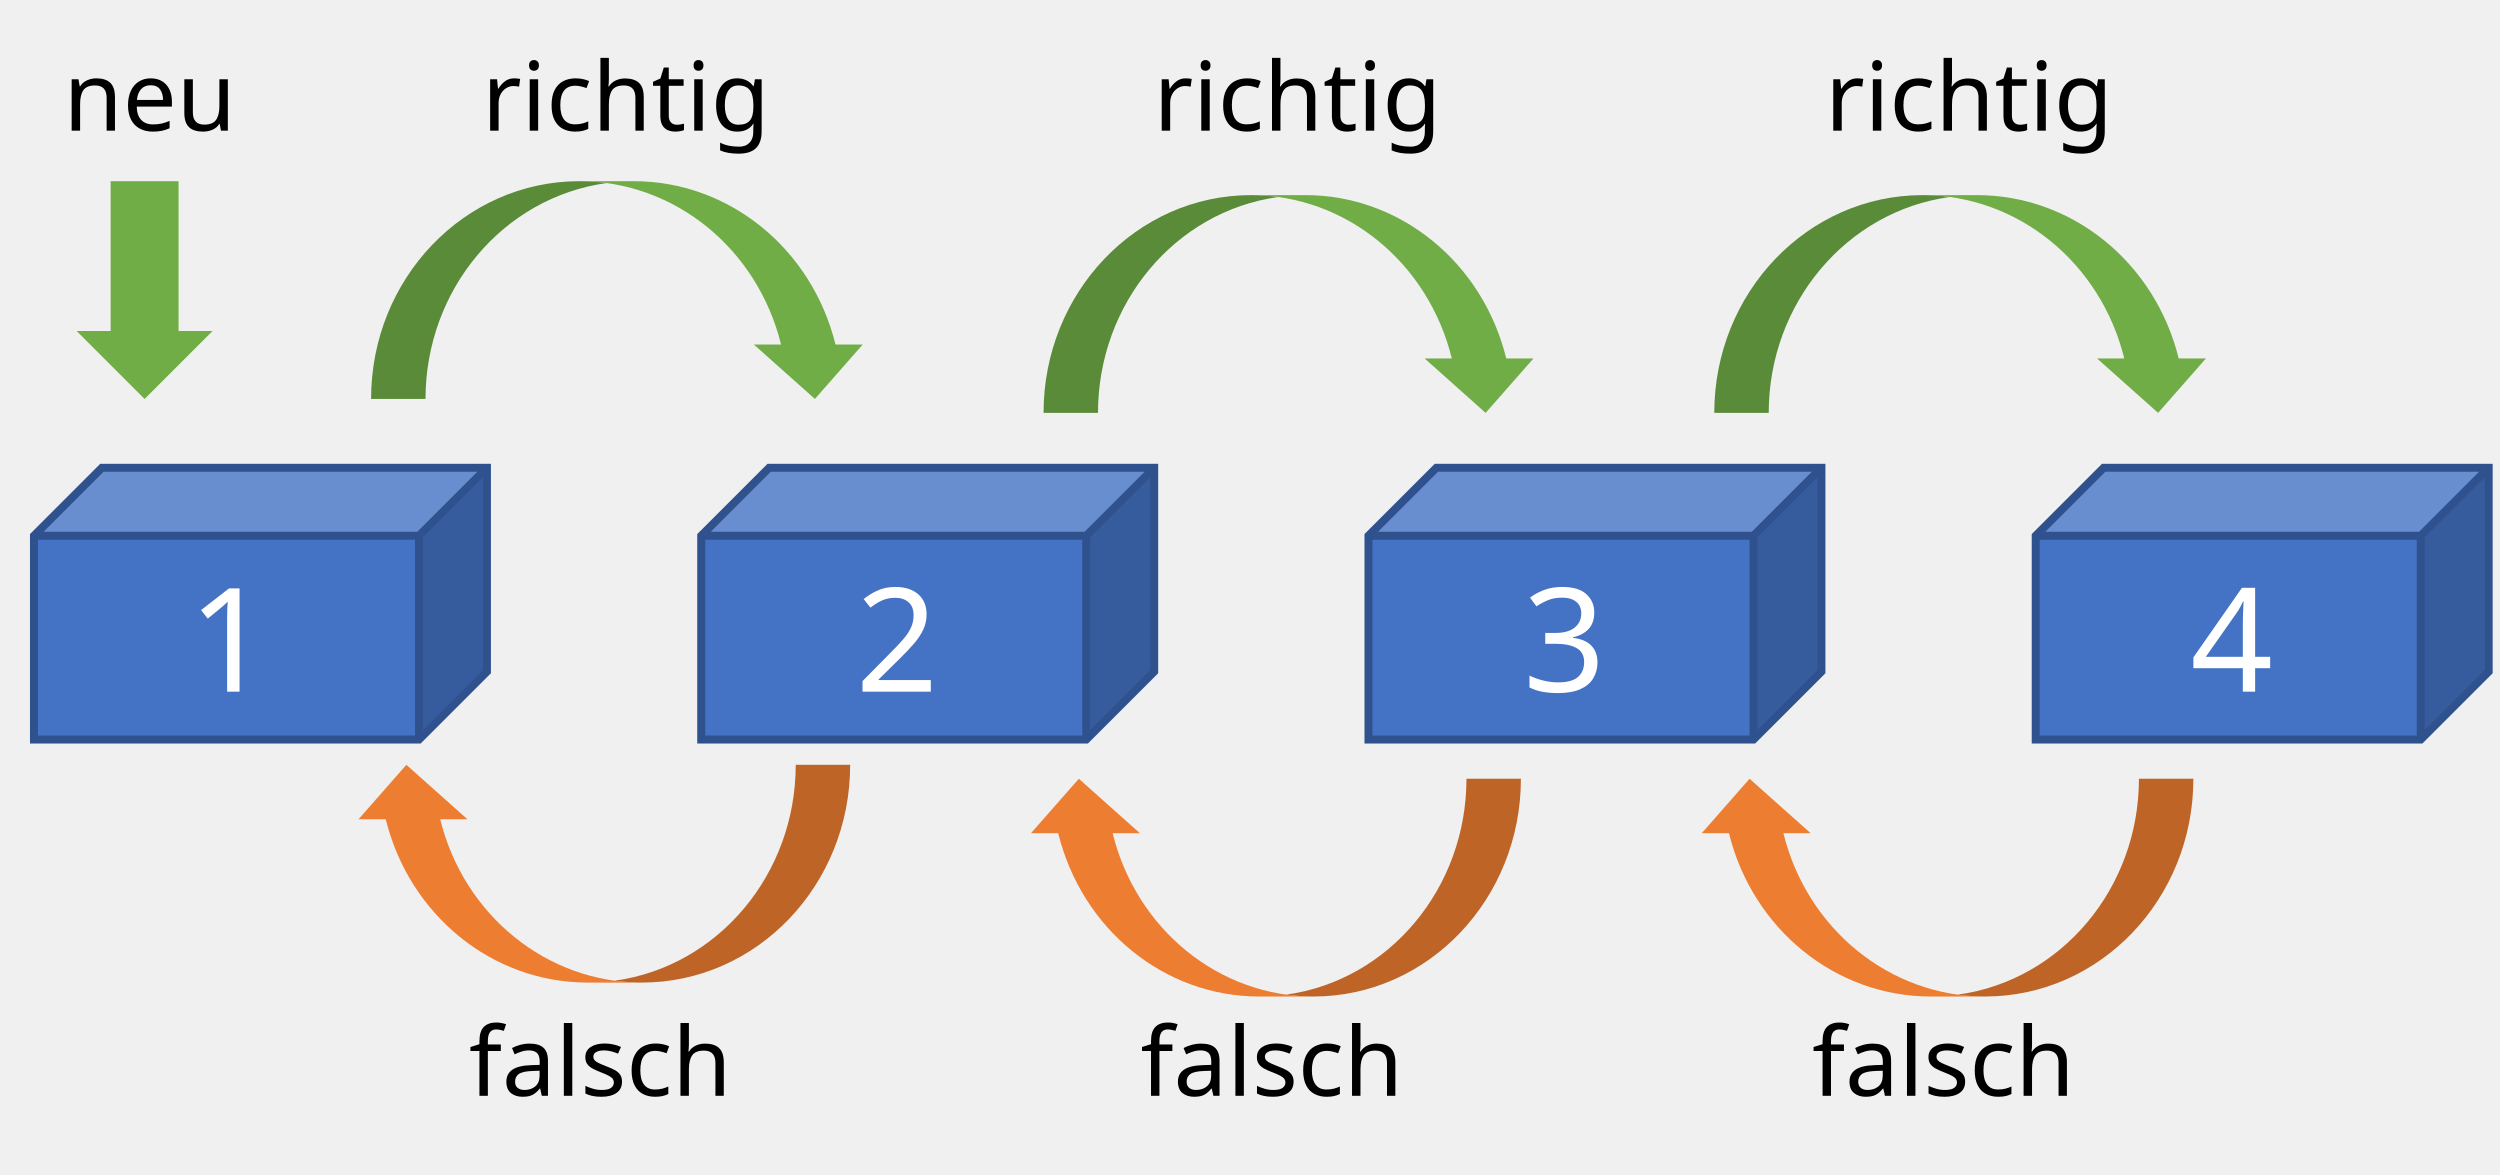
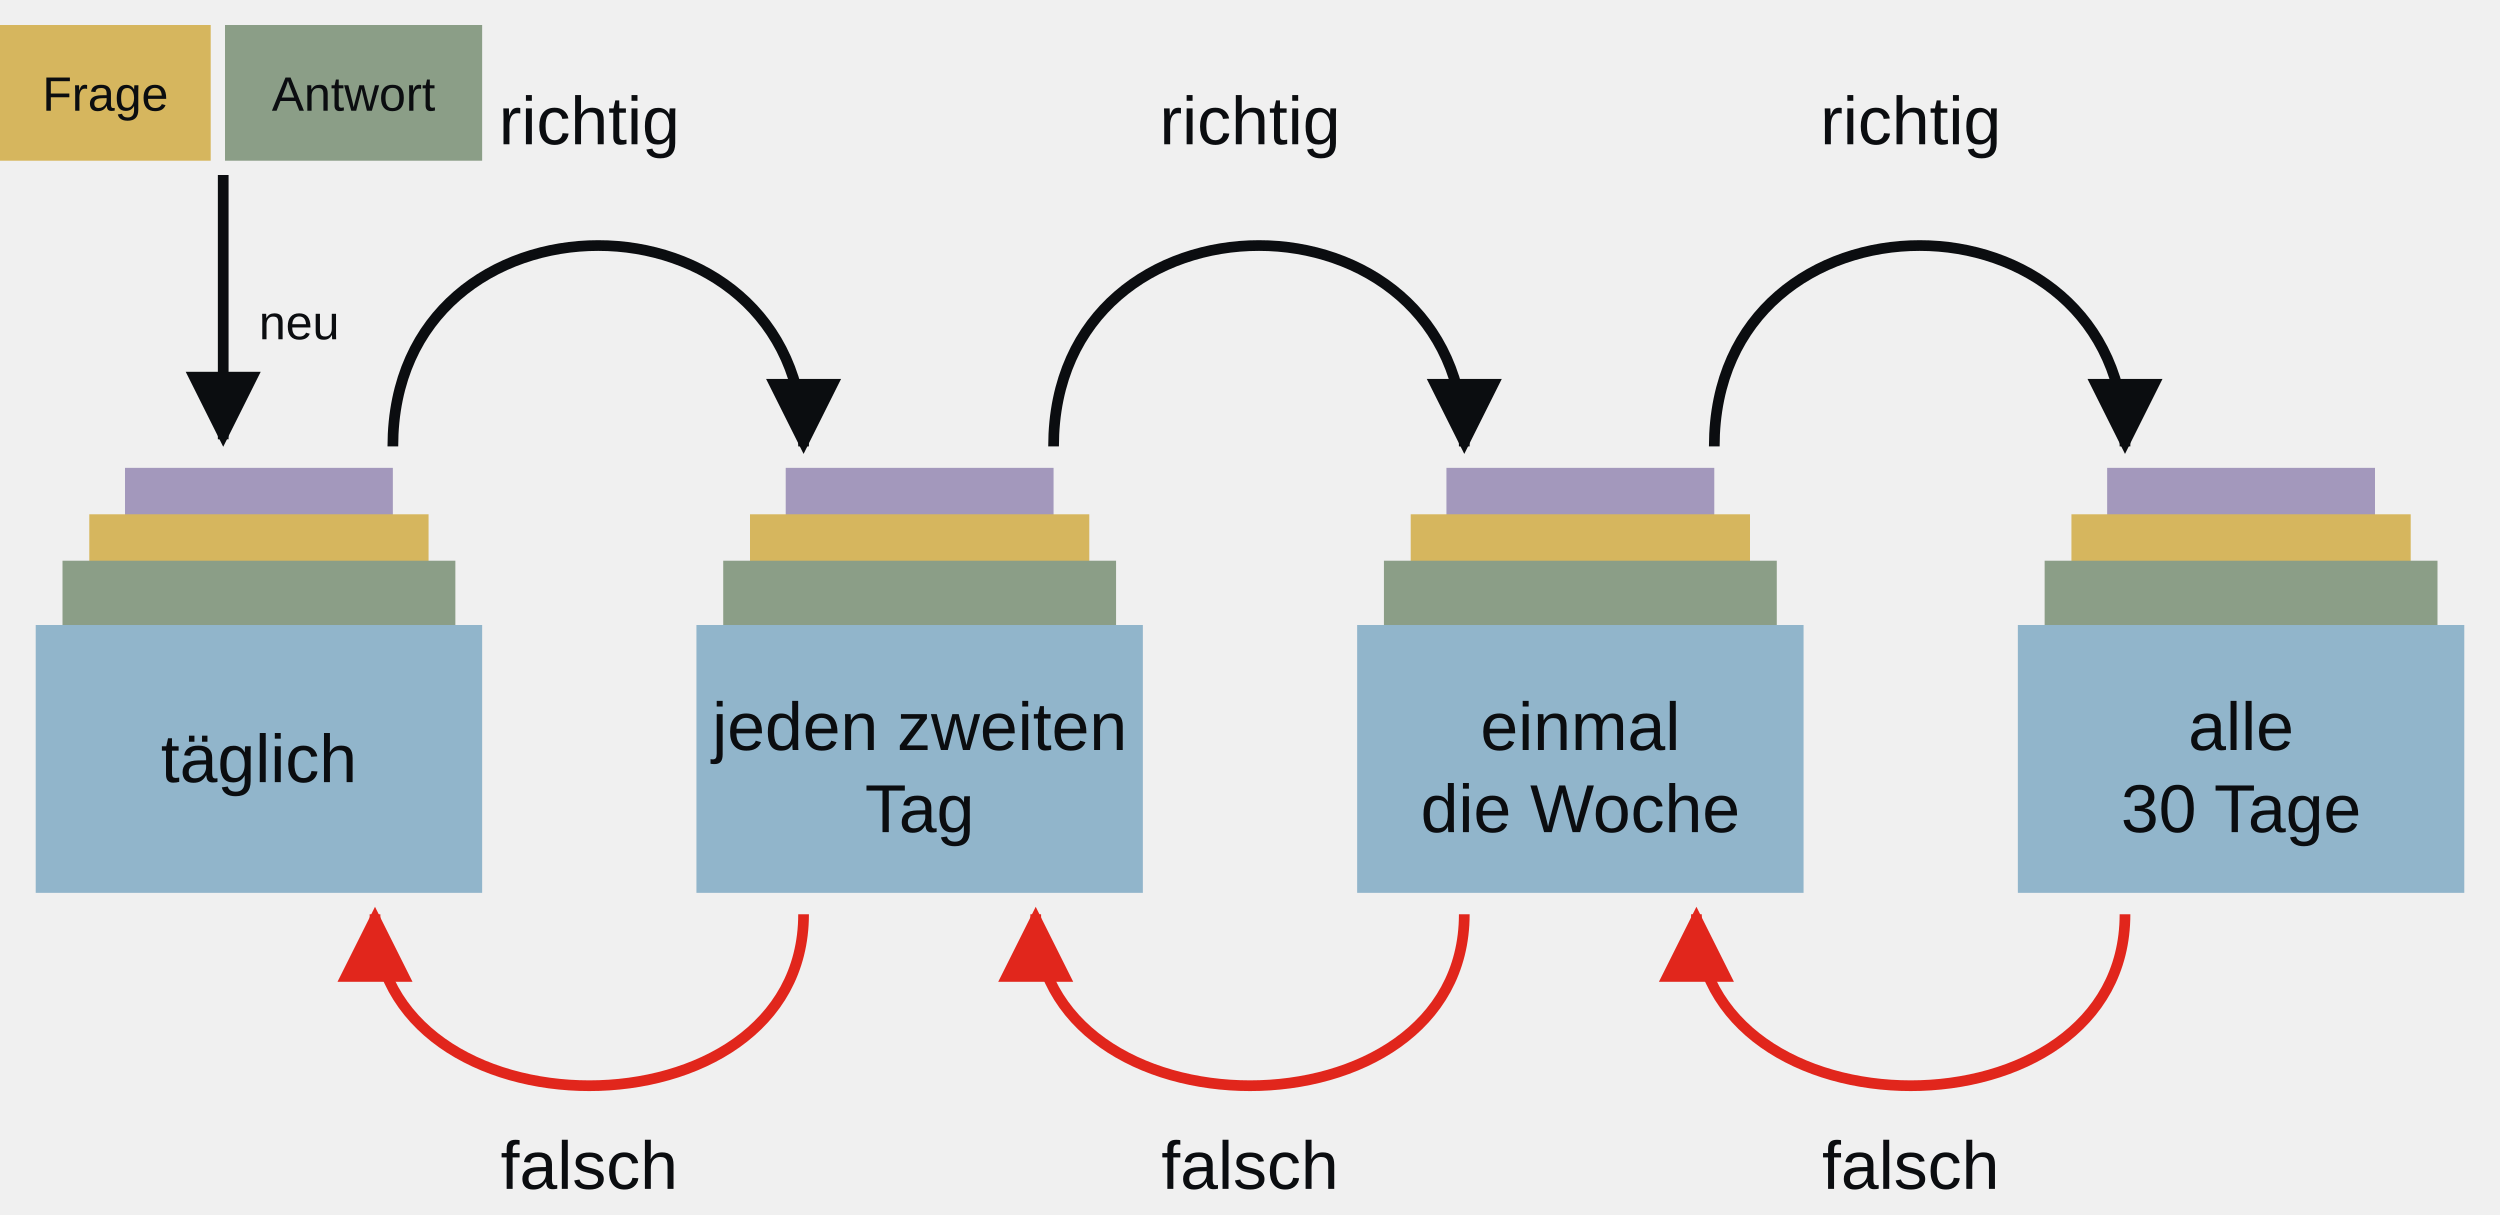
- <svg xmlns="http://www.w3.org/2000/svg" width="1435" height="674" xml:space="preserve" overflow="hidden">
-   <g transform="translate(-1475 -357)">
-     <g>
-       <rect x="1494.5" y="664.5" width="221" height="117" fill="#4472C4" fill-opacity="1" />
-       <path d="M1715.5 664.5 1754.5 625.5 1754.5 742.5 1715.5 781.5Z" fill="#375C9E" fill-rule="evenodd" fill-opacity="1" />
-       <path d="M1494.5 664.5 1533.5 625.5 1754.5 625.5 1715.5 664.5Z" fill="#698ED0" fill-rule="evenodd" fill-opacity="1" />
-       <path d="M1494.5 664.5 1533.5 625.5 1754.5 625.5 1754.5 742.5 1715.5 781.5 1494.5 781.5ZM1494.5 664.5 1715.5 664.5 1754.5 625.5M1715.5 664.5 1715.5 781.5" stroke="#2F528F" stroke-width="4.583" stroke-linecap="butt" stroke-linejoin="miter" stroke-miterlimit="8" stroke-opacity="1" fill="none" fill-rule="evenodd" />
-       <text fill="#FFFFFF" fill-opacity="1" font-family="DIN Pro Regular,DIN Pro Regular_MSFontService,sans-serif" font-style="normal" font-variant="normal" font-weight="400" font-stretch="normal" font-size="83" text-anchor="start" direction="ltr" writing-mode="lr-tb" unicode-bidi="normal" text-decoration="none" transform="matrix(1 0 0 1 1583.04 754)">1</text>
-       <rect x="1877.5" y="664.5" width="221" height="117" fill="#4472C4" fill-opacity="1" />
-       <path d="M2098.5 664.5 2137.5 625.5 2137.5 742.5 2098.5 781.5Z" fill="#375C9E" fill-rule="evenodd" fill-opacity="1" />
-       <path d="M1877.5 664.5 1916.5 625.5 2137.5 625.5 2098.5 664.5Z" fill="#698ED0" fill-rule="evenodd" fill-opacity="1" />
-       <path d="M1877.5 664.5 1916.5 625.5 2137.5 625.5 2137.5 742.5 2098.5 781.5 1877.5 781.5ZM1877.5 664.5 2098.5 664.5 2137.5 625.5M2098.5 664.5 2098.5 781.5" stroke="#2F528F" stroke-width="4.583" stroke-linecap="butt" stroke-linejoin="miter" stroke-miterlimit="8" stroke-opacity="1" fill="none" fill-rule="evenodd" />
-       <text fill="#FFFFFF" fill-opacity="1" font-family="DIN Pro Regular,DIN Pro Regular_MSFontService,sans-serif" font-style="normal" font-variant="normal" font-weight="400" font-stretch="normal" font-size="83" text-anchor="start" direction="ltr" writing-mode="lr-tb" unicode-bidi="normal" text-decoration="none" transform="matrix(1 0 0 1 1966.11 754)">2</text>
-       <rect x="2260.5" y="664.5" width="221" height="117" fill="#4472C4" fill-opacity="1" />
-       <path d="M2481.5 664.5 2520.5 625.5 2520.5 742.5 2481.5 781.5Z" fill="#375C9E" fill-rule="evenodd" fill-opacity="1" />
-       <path d="M2260.5 664.5 2299.5 625.5 2520.5 625.5 2481.5 664.5Z" fill="#698ED0" fill-rule="evenodd" fill-opacity="1" />
-       <path d="M2260.5 664.5 2299.5 625.5 2520.5 625.5 2520.5 742.5 2481.5 781.5 2260.5 781.5ZM2260.5 664.5 2481.5 664.5 2520.5 625.5M2481.5 664.5 2481.5 781.5" stroke="#2F528F" stroke-width="4.583" stroke-linecap="butt" stroke-linejoin="miter" stroke-miterlimit="8" stroke-opacity="1" fill="none" fill-rule="evenodd" />
-       <text fill="#FFFFFF" fill-opacity="1" font-family="DIN Pro Regular,DIN Pro Regular_MSFontService,sans-serif" font-style="normal" font-variant="normal" font-weight="400" font-stretch="normal" font-size="83" text-anchor="start" direction="ltr" writing-mode="lr-tb" unicode-bidi="normal" text-decoration="none" transform="matrix(1 0 0 1 2349.19 754)">3</text>
-       <rect x="2643.5" y="664.5" width="221" height="117" fill="#4472C4" fill-opacity="1" />
-       <path d="M2864.5 664.5 2903.5 625.5 2903.5 742.5 2864.5 781.5Z" fill="#375C9E" fill-rule="evenodd" fill-opacity="1" />
-       <path d="M2643.5 664.5 2682.5 625.5 2903.5 625.5 2864.5 664.5Z" fill="#698ED0" fill-rule="evenodd" fill-opacity="1" />
-       <path d="M2643.5 664.5 2682.5 625.5 2903.5 625.5 2903.5 742.5 2864.5 781.5 2643.5 781.5ZM2643.5 664.5 2864.5 664.5 2903.5 625.5M2864.5 664.5 2864.5 781.5" stroke="#2F528F" stroke-width="4.583" stroke-linecap="butt" stroke-linejoin="miter" stroke-miterlimit="8" stroke-opacity="1" fill="none" fill-rule="evenodd" />
-       <text fill="#FFFFFF" fill-opacity="1" font-family="DIN Pro Regular,DIN Pro Regular_MSFontService,sans-serif" font-style="normal" font-variant="normal" font-weight="400" font-stretch="normal" font-size="83" text-anchor="start" direction="ltr" writing-mode="lr-tb" unicode-bidi="normal" text-decoration="none" transform="matrix(1 0 0 1 2732.26 754)">4</text>
-       <path d="M2327.75 594 2292.72 562.75 2308.34 562.75C2294.77 507.56 2247.35 469 2193.06 469L2224.31 469C2278.6 469 2326.02 507.56 2339.59 562.75L2355.22 562.75Z" fill="#70AD47" fill-rule="evenodd" fill-opacity="1" />
-       <path d="M2208.69 470.081C2149.49 478.308 2105.25 531.305 2105.25 594L2074 594C2074 524.964 2127.31 469 2193.06 469 2198.29 469 2203.51 469.361 2208.69 470.081Z" fill="#5A8B39" fill-rule="evenodd" fill-opacity="1" />
-       <path d="M2713.75 594 2678.7 562.75 2694.33 562.75C2680.7 507.56 2633.08 469 2578.56 469L2609.81 469C2664.33 469 2711.95 507.56 2725.58 562.75L2741.2 562.75Z" fill="#70AD47" fill-rule="evenodd" fill-opacity="1" />
-       <path d="M2594.19 470.072C2534.71 478.268 2490.25 531.279 2490.25 594L2459 594C2459 524.964 2512.53 469 2578.56 469 2583.79 469 2589.01 469.358 2594.19 470.072Z" fill="#5A8B39" fill-rule="evenodd" fill-opacity="1" />
-       <path d="M1942.75 586 1907.7 554.75 1923.33 554.75C1909.7 499.56 1862.08 461 1807.56 461L1838.81 461C1893.33 461 1940.95 499.56 1954.58 554.75L1970.2 554.75Z" fill="#70AD47" fill-rule="evenodd" fill-opacity="1" />
-       <path d="M1823.19 462.072C1763.71 470.269 1719.25 523.279 1719.25 586L1688 586C1688 516.964 1741.53 461 1807.56 461 1812.79 461 1818.01 461.358 1823.19 462.072Z" fill="#5A8B39" fill-rule="evenodd" fill-opacity="1" />
-       <path d="M2094.25 804 2129.28 835.25 2113.66 835.25C2127.23 890.44 2174.65 929 2228.94 929L2197.69 929C2143.4 929 2095.98 890.44 2082.41 835.25L2066.78 835.25Z" fill="#ED7D31" fill-rule="evenodd" fill-opacity="1" />
-       <path d="M2213.31 927.919C2272.51 919.692 2316.75 866.695 2316.75 804L2348 804C2348 873.036 2294.69 929 2228.94 929 2223.71 929 2218.49 928.639 2213.31 927.919Z" fill="#BF6427" fill-rule="evenodd" fill-opacity="1" />
-       <path d="M2479.25 804 2514.3 835.25 2498.67 835.25C2512.3 890.44 2559.92 929 2614.44 929L2583.19 929C2528.67 929 2481.05 890.44 2467.42 835.25L2451.8 835.25Z" fill="#ED7D31" fill-rule="evenodd" fill-opacity="1" />
-       <path d="M2598.81 927.928C2658.29 919.732 2702.75 866.722 2702.75 804L2734 804C2734 873.036 2680.47 929 2614.44 929 2609.21 929 2603.99 928.642 2598.81 927.928Z" fill="#BF6427" fill-rule="evenodd" fill-opacity="1" />
-       <path d="M1708.25 796 1743.3 827.25 1727.67 827.25C1741.3 882.44 1788.92 921 1843.44 921L1812.19 921C1757.67 921 1710.05 882.44 1696.42 827.25L1680.8 827.25Z" fill="#ED7D31" fill-rule="evenodd" fill-opacity="1" />
-       <path d="M1827.81 919.928C1887.29 911.731 1931.75 858.721 1931.75 796L1963 796C1963 865.036 1909.47 921 1843.44 921 1838.21 921 1832.99 920.642 1827.81 919.928Z" fill="#BF6427" fill-rule="evenodd" fill-opacity="1" />
-       <text fill="#000000" fill-opacity="1" font-family="DIN Pro Regular,DIN Pro Regular_MSFontService,sans-serif" font-style="normal" font-variant="normal" font-weight="400" font-stretch="normal" font-size="55" text-anchor="start" direction="ltr" writing-mode="lr-tb" unicode-bidi="normal" text-decoration="none" transform="matrix(1 0 0 1 1751.67 432)">richtig</text>
-       <text fill="#000000" fill-opacity="1" font-family="DIN Pro Regular,DIN Pro Regular_MSFontService,sans-serif" font-style="normal" font-variant="normal" font-weight="400" font-stretch="normal" font-size="55" text-anchor="start" direction="ltr" writing-mode="lr-tb" unicode-bidi="normal" text-decoration="none" transform="matrix(1 0 0 1 2522.63 432)">richtig</text>
-       <text fill="#000000" fill-opacity="1" font-family="DIN Pro Regular,DIN Pro Regular_MSFontService,sans-serif" font-style="normal" font-variant="normal" font-weight="400" font-stretch="normal" font-size="55" text-anchor="start" direction="ltr" writing-mode="lr-tb" unicode-bidi="normal" text-decoration="none" transform="matrix(1 0 0 1 2137.15 432)">richtig</text>
-       <text fill="#000000" fill-opacity="1" font-family="DIN Pro Regular,DIN Pro Regular_MSFontService,sans-serif" font-style="normal" font-variant="normal" font-weight="400" font-stretch="normal" font-size="55" text-anchor="start" direction="ltr" writing-mode="lr-tb" unicode-bidi="normal" text-decoration="none" transform="matrix(1 0 0 1 1744.2 986)">falsch</text>
-       <text fill="#000000" fill-opacity="1" font-family="DIN Pro Regular,DIN Pro Regular_MSFontService,sans-serif" font-style="normal" font-variant="normal" font-weight="400" font-stretch="normal" font-size="55" text-anchor="start" direction="ltr" writing-mode="lr-tb" unicode-bidi="normal" text-decoration="none" transform="matrix(1 0 0 1 2515.16 986)">falsch</text>
-       <text fill="#000000" fill-opacity="1" font-family="DIN Pro Regular,DIN Pro Regular_MSFontService,sans-serif" font-style="normal" font-variant="normal" font-weight="400" font-stretch="normal" font-size="55" text-anchor="start" direction="ltr" writing-mode="lr-tb" unicode-bidi="normal" text-decoration="none" transform="matrix(1 0 0 1 2129.68 986)">falsch</text>
-       <path d="M1519 547 1538.5 547 1538.5 461 1577.5 461 1577.5 547 1597 547 1558 586Z" fill="#70AD47" fill-rule="evenodd" fill-opacity="1" />
-       <text fill="#000000" fill-opacity="1" font-family="DIN Pro Regular,DIN Pro Regular_MSFontService,sans-serif" font-style="normal" font-variant="normal" font-weight="400" font-stretch="normal" font-size="55" text-anchor="start" direction="ltr" writing-mode="lr-tb" unicode-bidi="normal" text-decoration="none" transform="matrix(1 0 0 1 1511.46 432)">neu</text>
-     </g>
-   </g>
+ <svg xmlns="http://www.w3.org/2000/svg" viewBox="0 0 1400 680" role="img" aria-label="Lernkarten werden täglich, jeden zweiten Tag, einmal die Woche und alle 30 Tage abgefragt: richtig weiter zum längeren Abstand, falsch zurück zum kürzeren">
+   <defs>
+     <style>text{font-family:'DIN Pro','DINPro',Arial,sans-serif;font-variant-ligatures:none}.t{font-size:38px;font-weight:400;text-anchor:middle}.s{font-size:27px;text-anchor:middle}.l{font-size:38px;text-anchor:middle;dominant-baseline:middle}</style>
+     <marker id="a" viewBox="0 0 10 10" refX="9" refY="5" markerWidth="7" markerHeight="7" orient="auto">
+       <path d="M0,0 L10,5 L0,10 z" fill="#0B0D10" />
+     </marker>
+     <marker id="r" viewBox="0 0 10 10" refX="9" refY="5" markerWidth="7" markerHeight="7" orient="auto">
+       <path d="M0,0 L10,5 L0,10 z" fill="#E1261C" />
+     </marker>
+   </defs>
+   <rect x="70" y="262" width="150" height="110" fill="#A398BC" />
+   <rect x="50" y="288" width="190" height="110" fill="#D6B65E" />
+   <rect x="35" y="314" width="220" height="110" fill="#8B9E87" />
+   <rect x="20" y="350" width="250" height="150" fill="#91B5CB" />
+   <text class="t" x="145" y="438" fill="#0B0D10" style="font-variant-ligatures:none">täglich</text>
+   <rect x="440" y="262" width="150" height="110" fill="#A398BC" />
+   <rect x="420" y="288" width="190" height="110" fill="#D6B65E" />
+   <rect x="405" y="314" width="220" height="110" fill="#8B9E87" />
+   <rect x="390" y="350" width="250" height="150" fill="#91B5CB" />
+   <text class="t" x="515" y="420" fill="#0B0D10" style="font-variant-ligatures:none">jeden zweiten</text>
+   <text class="t" x="515" y="466" fill="#0B0D10" style="font-variant-ligatures:none">Tag</text>
+   <rect x="810" y="262" width="150" height="110" fill="#A398BC" />
+   <rect x="790" y="288" width="190" height="110" fill="#D6B65E" />
+   <rect x="775" y="314" width="220" height="110" fill="#8B9E87" />
+   <rect x="760" y="350" width="250" height="150" fill="#91B5CB" />
+   <text class="t" x="885" y="420" fill="#0B0D10" style="font-variant-ligatures:none">einmal</text>
+   <text class="t" x="885" y="466" fill="#0B0D10" style="font-variant-ligatures:none">die Woche</text>
+   <rect x="1180" y="262" width="150" height="110" fill="#A398BC" />
+   <rect x="1160" y="288" width="190" height="110" fill="#D6B65E" />
+   <rect x="1145" y="314" width="220" height="110" fill="#8B9E87" />
+   <rect x="1130" y="350" width="250" height="150" fill="#91B5CB" />
+   <text class="t" x="1255" y="420" fill="#0B0D10" style="font-variant-ligatures:none">alle</text>
+   <text class="t" x="1255" y="466" fill="#0B0D10" style="font-variant-ligatures:none">30 Tage</text>
+   <rect x="0" y="14" width="118" height="76" fill="#D6B65E" />
+   <text class="s" x="59" y="62" fill="#0B0D10" style="font-variant-ligatures:none">Frage</text>
+   <rect x="126" y="14" width="144" height="76" fill="#8B9E87" />
+   <text class="s" x="198" y="62" fill="#0B0D10" style="font-variant-ligatures:none">Antwort</text>
+   <text class="s" x="145" y="190" fill="#0B0D10" style="text-anchor:start;font-variant-ligatures:none">neu</text>
+   <line x1="125" y1="98" x2="125" y2="246" stroke="#0B0D10" stroke-width="6" marker-end="url(#a)" />
+   <path d="M220,250 C220,100 450,100 450,250" fill="none" stroke="#0B0D10" stroke-width="6" marker-end="url(#a)" />
+   <text class="l" x="330.0" y="70" fill="#0B0D10" style="font-variant-ligatures:none">richtig</text>
+   <path d="M450,512 C450,640 210,640 210,512" fill="none" stroke="#E1261C" stroke-width="6" marker-end="url(#r)" />
+   <text class="l" x="330.0" y="655" fill="#0B0D10" style="font-variant-ligatures:none">falsch</text>
+   <path d="M590,250 C590,100 820,100 820,250" fill="none" stroke="#0B0D10" stroke-width="6" marker-end="url(#a)" />
+   <text class="l" x="700.0" y="70" fill="#0B0D10" style="font-variant-ligatures:none">richtig</text>
+   <path d="M820,512 C820,640 580,640 580,512" fill="none" stroke="#E1261C" stroke-width="6" marker-end="url(#r)" />
+   <text class="l" x="700.0" y="655" fill="#0B0D10" style="font-variant-ligatures:none">falsch</text>
+   <path d="M960,250 C960,100 1190,100 1190,250" fill="none" stroke="#0B0D10" stroke-width="6" marker-end="url(#a)" />
+   <text class="l" x="1070.0" y="70" fill="#0B0D10" style="font-variant-ligatures:none">richtig</text>
+   <path d="M1190,512 C1190,640 950,640 950,512" fill="none" stroke="#E1261C" stroke-width="6" marker-end="url(#r)" />
+   <text class="l" x="1070.0" y="655" fill="#0B0D10" style="font-variant-ligatures:none">falsch</text>
</svg>
